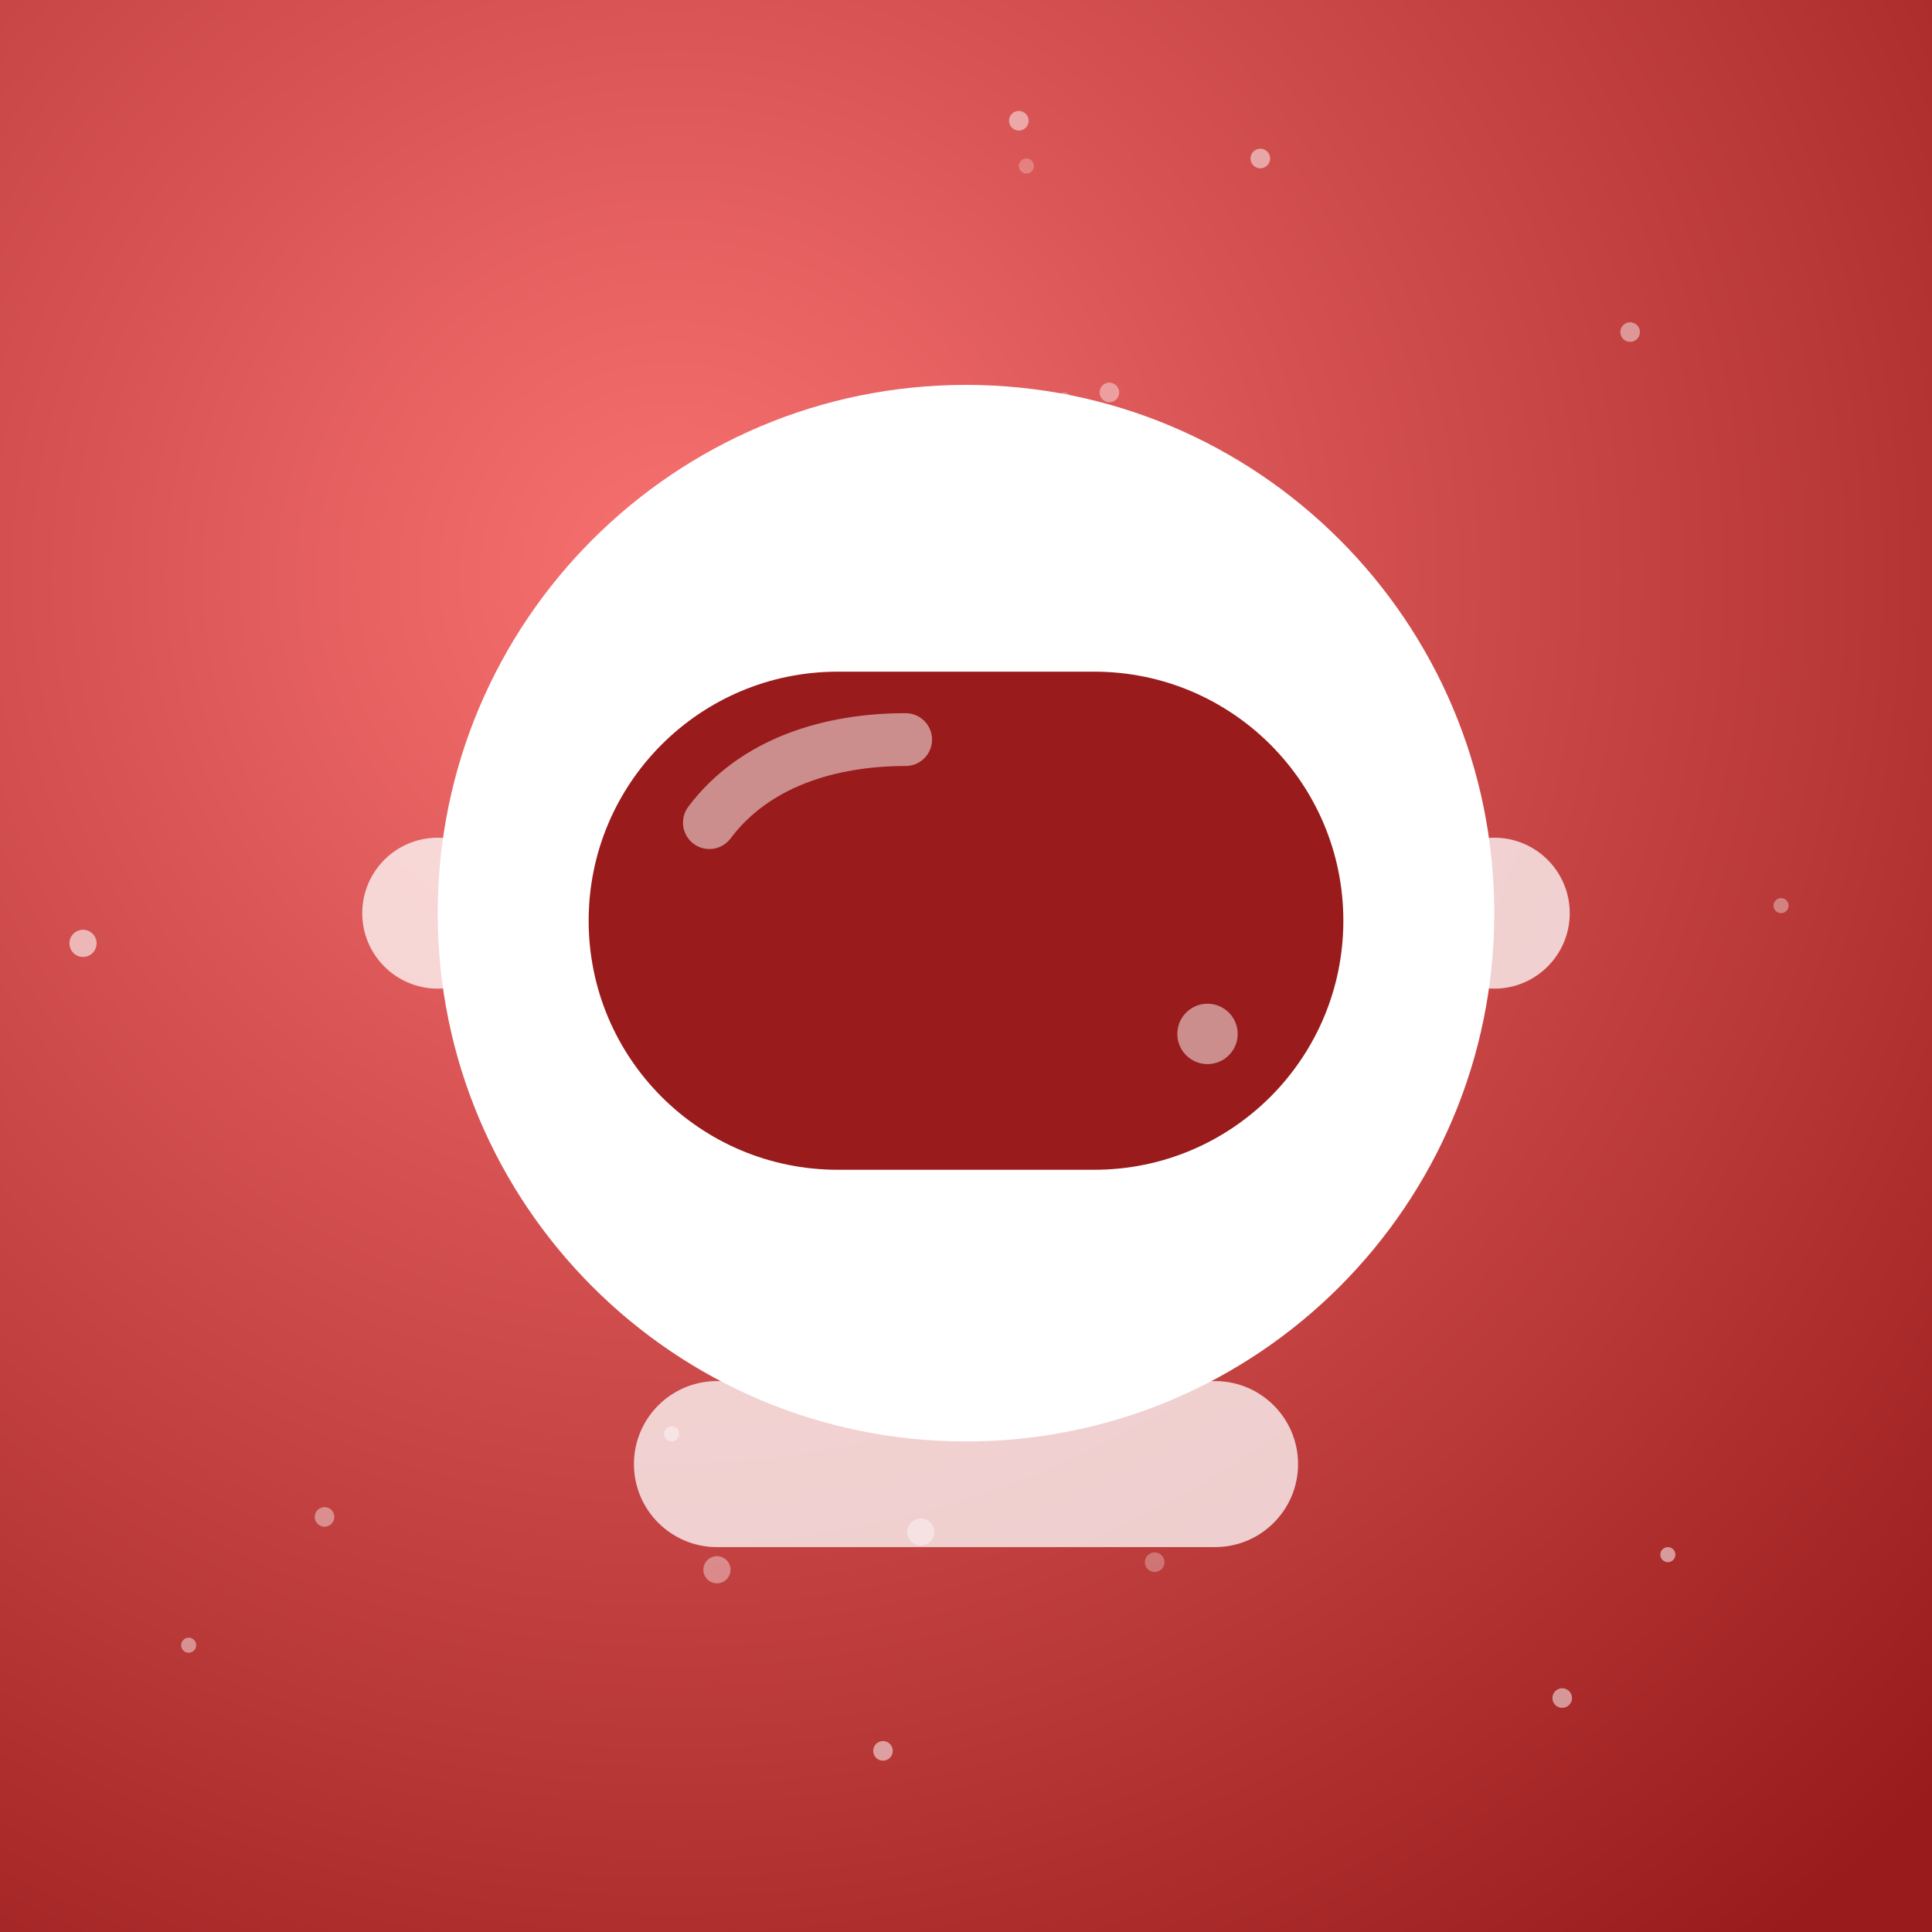
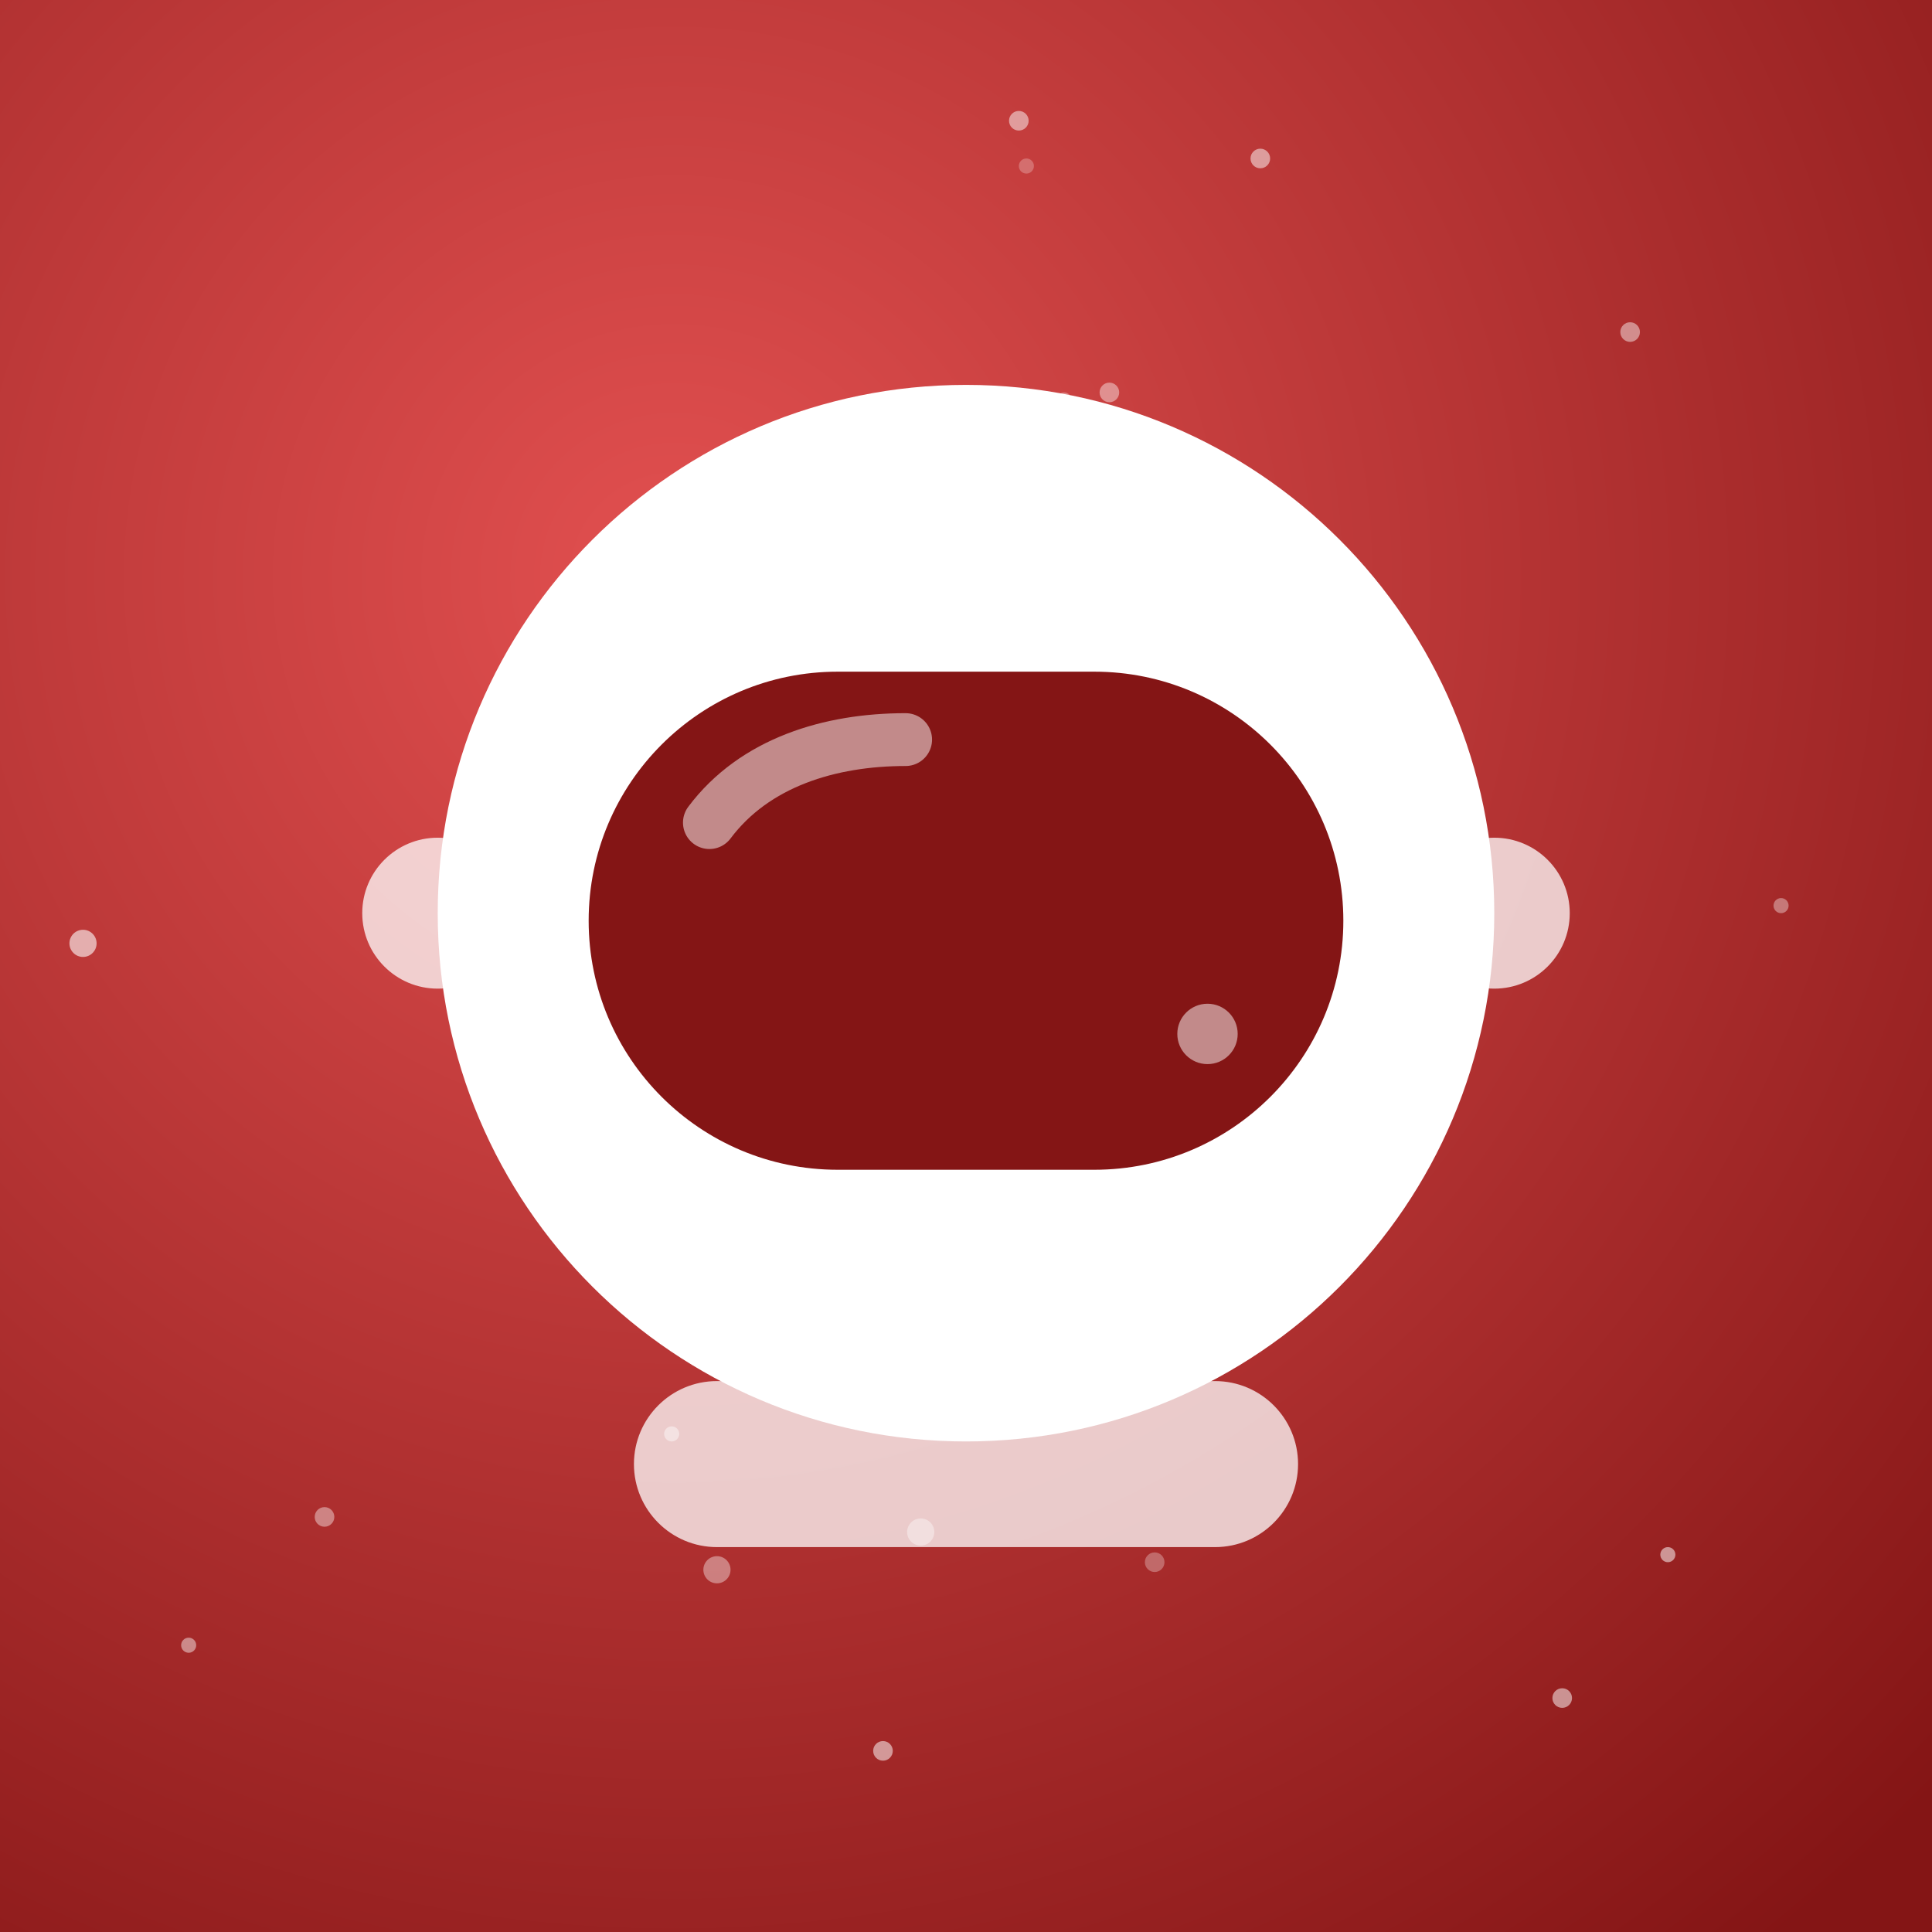
<svg xmlns="http://www.w3.org/2000/svg" width="256" height="256" viewBox="0 0 256 256">
  <defs>
    <radialGradient id="g" cx=".35" cy=".3" r=".9">
-       <stop offset="0" stop-color="#f87171" />
-       <stop offset="1" stop-color="#991b1b" />
+       <stop offset="0" stop-color="#e25050" />
+       <stop offset="1" stop-color="#841515" />
    </radialGradient>
  </defs>
  <rect width="256" height="256" fill="url(#g)" />
  <circle cx="117" cy="232" r="1.3" fill="#fff" opacity="0.52" />
  <circle cx="135" cy="16" r="1.3" fill="#fff" opacity="0.49" />
  <circle cx="178" cy="137" r="1" fill="#fff" opacity="0.40" />
  <circle cx="136" cy="22" r="1" fill="#fff" opacity="0.25" />
  <circle cx="141" cy="53" r="1" fill="#fff" opacity="0.34" />
  <circle cx="89" cy="190" r="1" fill="#fff" opacity="0.44" />
  <circle cx="11" cy="125" r="1.8" fill="#fff" opacity="0.59" />
  <circle cx="236" cy="120" r="1" fill="#fff" opacity="0.37" />
  <circle cx="153" cy="207" r="1.3" fill="#fff" opacity="0.29" />
  <circle cx="95" cy="208" r="1.8" fill="#fff" opacity="0.39" />
  <circle cx="207" cy="225" r="1.3" fill="#fff" opacity="0.51" />
  <circle cx="216" cy="44" r="1.3" fill="#fff" opacity="0.45" />
  <circle cx="63" cy="119" r="1.3" fill="#fff" opacity="0.28" />
  <circle cx="167" cy="67" r="1.8" fill="#fff" opacity="0.50" />
  <circle cx="147" cy="52" r="1.3" fill="#fff" opacity="0.42" />
  <circle cx="122" cy="203" r="1.8" fill="#fff" opacity="0.39" />
  <circle cx="43" cy="201" r="1.3" fill="#fff" opacity="0.41" />
  <circle cx="106" cy="87" r="1" fill="#fff" opacity="0.53" />
  <circle cx="221" cy="206" r="1" fill="#fff" opacity="0.52" />
  <circle cx="132" cy="145" r="1" fill="#fff" opacity="0.29" />
  <circle cx="25" cy="218" r="1" fill="#fff" opacity="0.45" />
  <circle cx="167" cy="21" r="1.3" fill="#fff" opacity="0.50" />
  <g class="ground" />
  <g transform="translate(0 -3)">
    <circle cx="128" cy="124" r="70" fill="#fff" />
-     <rect x="78" y="92" width="100" height="66" rx="33" fill="#991b1b" />
+     <rect x="78" y="92" width="100" height="66" rx="33" fill="#841515" />
    <path d="M94 112c6-8 16-11 26-11" stroke="#fff" stroke-width="7" stroke-linecap="round" opacity=".5" fill="none" />
    <circle cx="160" cy="140" r="4" fill="#fff" opacity=".5" />
    <rect x="84" y="186" width="88" height="22" rx="11" fill="#fff" opacity=".75" />
    <circle cx="58" cy="124" r="10" fill="#fff" opacity=".75" />
    <circle cx="198" cy="124" r="10" fill="#fff" opacity=".75" />
  </g>
</svg>
